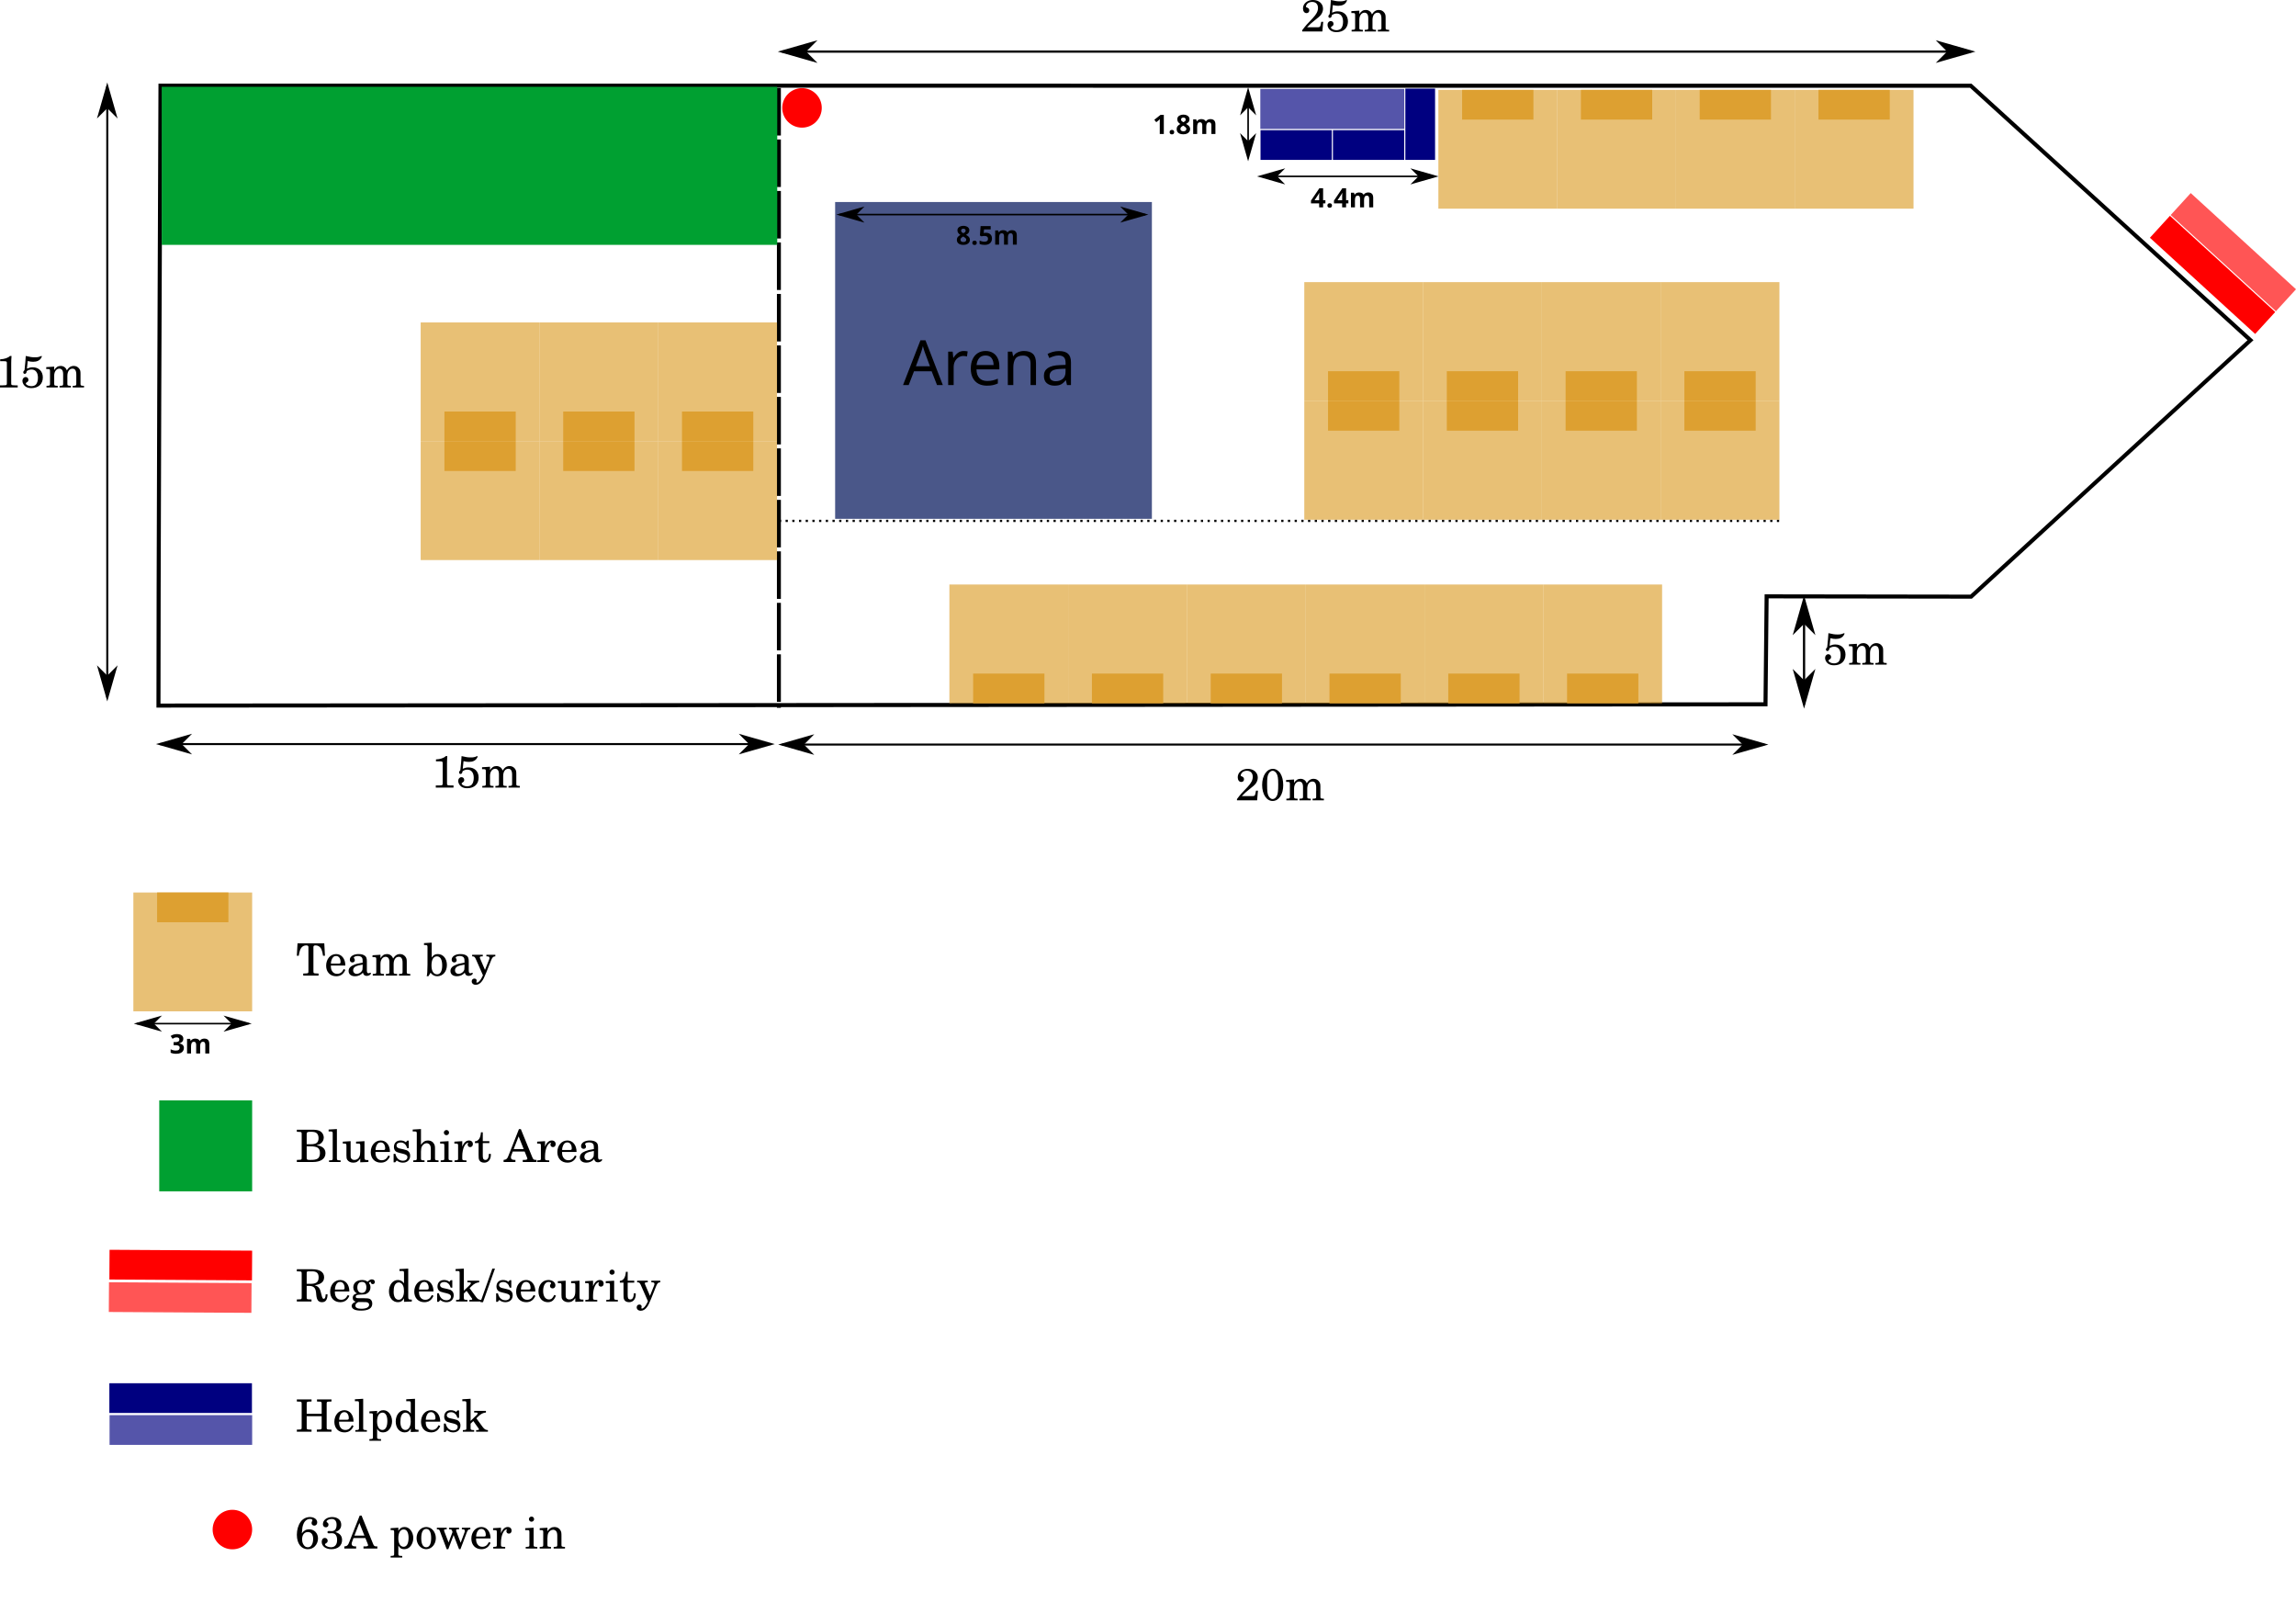
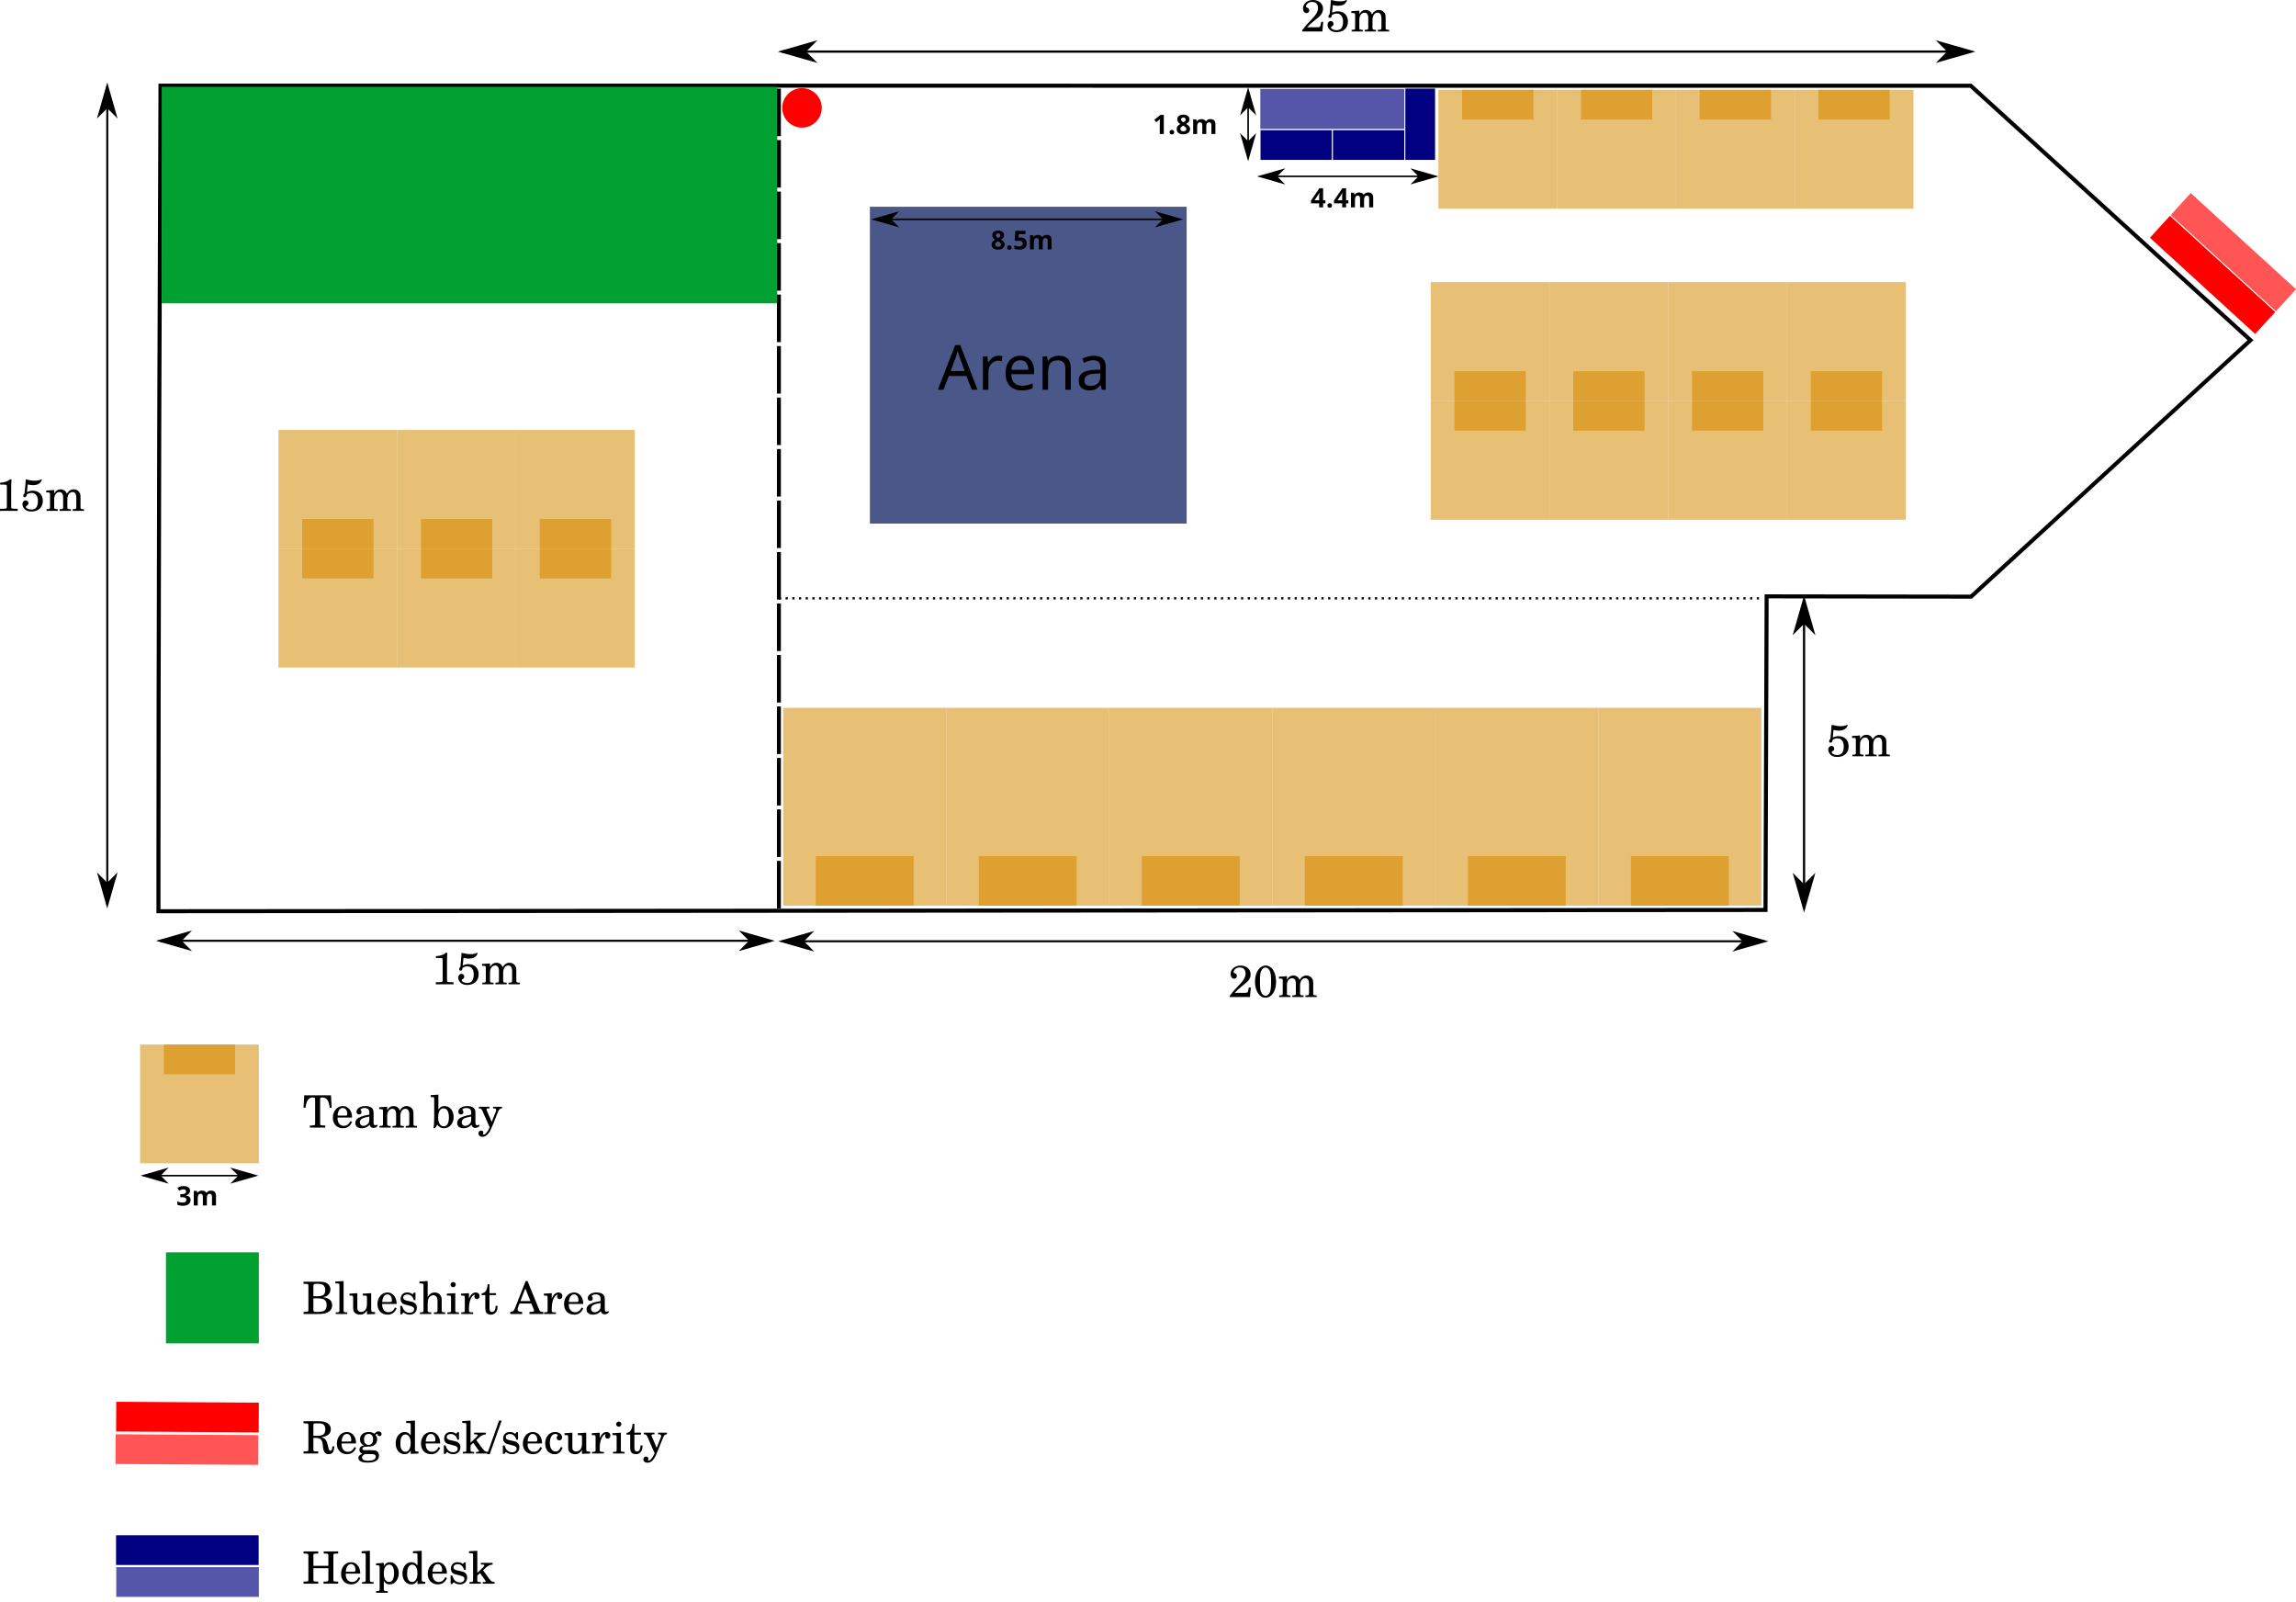
<svg xmlns="http://www.w3.org/2000/svg" xmlns:xlink="http://www.w3.org/1999/xlink" width="1027.343" height="716.59" id="svg2" version="1.1">
  <defs id="defs4">
    <marker orient="auto" refY="0" refX="0" id="Arrow2Mstart" style="overflow:visible">
      <path id="path4022" style="font-size:12px;fill-rule:evenodd;stroke-width:0.625;stroke-linejoin:round" d="M 8.719,4.034 -2.207,0.016 8.719,-4.002 c -1.745,2.372 -1.735,5.617 -6e-7,8.035 z" transform="scale(0.6,0.6)" />
    </marker>
    <marker orient="auto" refY="0" refX="0" id="Arrow1Sstart" style="overflow:visible">
      <path id="path4010" d="M 0,0 5,-5 -12.5,0 5,5 0,0 z" style="fill-rule:evenodd;stroke:#000000;stroke-width:1pt;marker-start:none" transform="matrix(0.2,0,0,0.2,1.2,0)" />
    </marker>
    <marker orient="auto" refY="0" refX="0" id="Arrow2Lend" style="overflow:visible">
      <path id="path3824" style="font-size:12px;fill-rule:evenodd;stroke-width:0.625;stroke-linejoin:round" d="M 8.719,4.034 -2.207,0.016 8.719,-4.002 c -1.745,2.372 -1.735,5.617 -6e-7,8.035 z" transform="matrix(-1.1,0,0,-1.1,-1.1,0)" />
    </marker>
    <marker orient="auto" refY="0" refX="0" id="Arrow2Lstart" style="overflow:visible">
      <path id="path3821" style="font-size:12px;fill-rule:evenodd;stroke-width:0.625;stroke-linejoin:round" d="M 8.719,4.034 -2.207,0.016 8.719,-4.002 c -1.745,2.372 -1.735,5.617 -6e-7,8.035 z" transform="matrix(1.1,0,0,1.1,1.1,0)" />
    </marker>
    <marker orient="auto" refY="0" refX="0" id="Arrow1Lend" style="overflow:visible">
      <path id="path3806" d="M 0,0 5,-5 -12.5,0 5,5 0,0 z" style="fill-rule:evenodd;stroke:#000000;stroke-width:1pt;marker-start:none" transform="matrix(-0.8,0,0,-0.8,-10,0)" />
    </marker>
    <marker orient="auto" refY="0" refX="0" id="Arrow1Lstart" style="overflow:visible">
      <path id="path3803" d="M 0,0 5,-5 -12.5,0 5,5 0,0 z" style="fill-rule:evenodd;stroke:#000000;stroke-width:1pt;marker-start:none" transform="matrix(0.8,0,0,0.8,10,0)" />
    </marker>
    <marker orient="auto" refY="0" refX="0" id="Arrow1Lstart-2" style="overflow:visible">
      <path id="path3803-0" d="M 0,0 5,-5 -12.5,0 5,5 0,0 z" style="fill-rule:evenodd;stroke:#000000;stroke-width:1pt;marker-start:none" transform="matrix(0.8,0,0,0.8,10,0)" />
    </marker>
    <marker orient="auto" refY="0" refX="0" id="Arrow1Lend-4" style="overflow:visible">
      <path id="path3806-5" d="M 0,0 5,-5 -12.5,0 5,5 0,0 z" style="fill-rule:evenodd;stroke:#000000;stroke-width:1pt;marker-start:none" transform="matrix(-0.8,0,0,-0.8,-10,0)" />
    </marker>
    <marker orient="auto" refY="0" refX="0" id="Arrow1Lstart-3" style="overflow:visible">
      <path id="path3803-7" d="M 0,0 5,-5 -12.5,0 5,5 0,0 z" style="fill-rule:evenodd;stroke:#000000;stroke-width:1pt;marker-start:none" transform="matrix(0.8,0,0,0.8,10,0)" />
    </marker>
    <marker orient="auto" refY="0" refX="0" id="Arrow1Lend-6" style="overflow:visible">
      <path id="path3806-56" d="M 0,0 5,-5 -12.5,0 5,5 0,0 z" style="fill-rule:evenodd;stroke:#000000;stroke-width:1pt;marker-start:none" transform="matrix(-0.8,0,0,-0.8,-10,0)" />
    </marker>
    <marker orient="auto" refY="0" refX="0" id="Arrow1Lstart-23" style="overflow:visible">
      <path id="path3803-1" d="M 0,0 5,-5 -12.5,0 5,5 0,0 z" style="fill-rule:evenodd;stroke:#000000;stroke-width:1pt;marker-start:none" transform="matrix(0.8,0,0,0.8,10,0)" />
    </marker>
    <marker orient="auto" refY="0" refX="0" id="Arrow1Lend-8" style="overflow:visible">
      <path id="path3806-7" d="M 0,0 5,-5 -12.5,0 5,5 0,0 z" style="fill-rule:evenodd;stroke:#000000;stroke-width:1pt;marker-start:none" transform="matrix(-0.8,0,0,-0.8,-10,0)" />
    </marker>
    <marker orient="auto" refY="0" refX="0" id="Arrow1Lstart-27" style="overflow:visible">
      <path id="path3803-14" d="M 0,0 5,-5 -12.5,0 5,5 0,0 z" style="fill-rule:evenodd;stroke:#000000;stroke-width:1pt;marker-start:none" transform="matrix(0.8,0,0,0.8,10,0)" />
    </marker>
    <marker orient="auto" refY="0" refX="0" id="Arrow1Lend-0" style="overflow:visible">
      <path id="path3806-3" d="M 0,0 5,-5 -12.5,0 5,5 0,0 z" style="fill-rule:evenodd;stroke:#000000;stroke-width:1pt;marker-start:none" transform="matrix(-0.8,0,0,-0.8,-10,0)" />
    </marker>
    <marker orient="auto" refY="0" refX="0" id="Arrow2Lend-1" style="overflow:visible">
      <path id="path3824-7" style="font-size:12px;fill-rule:evenodd;stroke-width:0.625;stroke-linejoin:round" d="M 8.719,4.034 -2.207,0.016 8.719,-4.002 c -1.745,2.372 -1.735,5.617 -6e-7,8.035 z" transform="matrix(-1.1,0,0,-1.1,-1.1,0)" />
    </marker>
    <marker orient="auto" refY="0" refX="0" id="Arrow2Lstart-8" style="overflow:visible">
      <path id="path3821-3" style="font-size:12px;fill-rule:evenodd;stroke-width:0.625;stroke-linejoin:round" d="M 8.719,4.034 -2.207,0.016 8.719,-4.002 c -1.745,2.372 -1.735,5.617 -6e-7,8.035 z" transform="matrix(1.1,0,0,1.1,1.1,0)" />
    </marker>
    <marker orient="auto" refY="0" refX="0" id="Arrow1Lstart-1" style="overflow:visible">
      <path id="path3803-2" d="M 0,0 5,-5 -12.5,0 5,5 0,0 z" style="fill-rule:evenodd;stroke:#000000;stroke-width:1pt;marker-start:none" transform="matrix(0.8,0,0,0.8,10,0)" />
    </marker>
    <marker orient="auto" refY="0" refX="0" id="Arrow1Lend-7" style="overflow:visible">
      <path id="path3806-70" d="M 0,0 5,-5 -12.5,0 5,5 0,0 z" style="fill-rule:evenodd;stroke:#000000;stroke-width:1pt;marker-start:none" transform="matrix(-0.8,0,0,-0.8,-10,0)" />
    </marker>
    <marker orient="auto" refY="0" refX="0" id="Arrow1Lstart-0" style="overflow:visible">
      <path id="path3803-5" d="M 0,0 5,-5 -12.5,0 5,5 0,0 z" style="fill-rule:evenodd;stroke:#000000;stroke-width:1pt;marker-start:none" transform="matrix(0.8,0,0,0.8,10,0)" />
    </marker>
    <marker orient="auto" refY="0" refX="0" id="Arrow1Lend-1" style="overflow:visible">
      <path id="path3806-0" d="M 0,0 5,-5 -12.5,0 5,5 0,0 z" style="fill-rule:evenodd;stroke:#000000;stroke-width:1pt;marker-start:none" transform="matrix(-0.8,0,0,-0.8,-10,0)" />
    </marker>
    <marker orient="auto" refY="0" refX="0" id="Arrow1Lstart-7" style="overflow:visible">
      <path id="path3803-07" d="M 0,0 5,-5 -12.5,0 5,5 0,0 z" style="fill-rule:evenodd;stroke:#000000;stroke-width:1pt;marker-start:none" transform="matrix(0.8,0,0,0.8,10,0)" />
    </marker>
    <marker orient="auto" refY="0" refX="0" id="Arrow1Lend-19" style="overflow:visible">
      <path id="path3806-59" d="M 0,0 5,-5 -12.5,0 5,5 0,0 z" style="fill-rule:evenodd;stroke:#000000;stroke-width:1pt;marker-start:none" transform="matrix(-0.8,0,0,-0.8,-10,0)" />
    </marker>
    <marker orient="auto" refY="0" refX="0" id="Arrow1Lstart-7-8" style="overflow:visible">
      <path id="path3803-07-6" d="M 0,0 5,-5 -12.5,0 5,5 0,0 z" style="fill-rule:evenodd;stroke:#000000;stroke-width:1pt;marker-start:none" transform="matrix(0.8,0,0,0.8,10,0)" />
    </marker>
    <marker orient="auto" refY="0" refX="0" id="Arrow1Lend-19-0" style="overflow:visible">
      <path id="path3806-59-3" d="M 0,0 5,-5 -12.5,0 5,5 0,0 z" style="fill-rule:evenodd;stroke:#000000;stroke-width:1pt;marker-start:none" transform="matrix(-0.8,0,0,-0.8,-10,0)" />
    </marker>
    <marker orient="auto" refY="0" refX="0" id="Arrow1Lstart-7-3" style="overflow:visible">
      <path id="path3803-07-8" d="M 0,0 5,-5 -12.5,0 5,5 0,0 z" style="fill-rule:evenodd;stroke:#000000;stroke-width:1pt;marker-start:none" transform="matrix(0.8,0,0,0.8,10,0)" />
    </marker>
    <marker orient="auto" refY="0" refX="0" id="Arrow1Lend-19-9" style="overflow:visible">
      <path id="path3806-59-2" d="M 0,0 5,-5 -12.5,0 5,5 0,0 z" style="fill-rule:evenodd;stroke:#000000;stroke-width:1pt;marker-start:none" transform="matrix(-0.8,0,0,-0.8,-10,0)" />
    </marker>
    <marker orient="auto" refY="0" refX="0" id="Arrow1Lstart-7-4" style="overflow:visible">
      <path id="path3803-07-7" d="M 0,0 5,-5 -12.5,0 5,5 0,0 z" style="fill-rule:evenodd;stroke:#000000;stroke-width:1pt;marker-start:none" transform="matrix(0.8,0,0,0.8,10,0)" />
    </marker>
    <marker orient="auto" refY="0" refX="0" id="Arrow1Lend-19-98" style="overflow:visible">
      <path id="path3806-59-5" d="M 0,0 5,-5 -12.5,0 5,5 0,0 z" style="fill-rule:evenodd;stroke:#000000;stroke-width:1pt;marker-start:none" transform="matrix(-0.8,0,0,-0.8,-10,0)" />
    </marker>
  </defs>
  <g id="layer1" transform="translate(-59.0285,-394.2822)" style="display:inline">
-     <path style="fill:none;stroke:#000000;stroke-width:1.806;stroke-linecap:butt;stroke-linejoin:miter;stroke-miterlimit:4;stroke-opacity:1;stroke-dasharray:none" d="m 130.836,432.595 810.021,0.053 L 1066.012,546.472 941,661.201 849.503,661.065 849,709.362 129.933,709.929 c 0,0 -0.078,-48.41 0.903,-277.334 z" id="path3004" />
-     <path style="fill:none;stroke:#000000;stroke-width:0.999;stroke-linecap:butt;stroke-linejoin:miter;stroke-miterlimit:4;stroke-opacity:1;stroke-dasharray:0.999, 1.998;stroke-dashoffset:0" d="m 407.547,627.307 449.114,0" id="path3776" />
-     <path style="fill:none;stroke:#000000;stroke-width:1.772;stroke-linecap:butt;stroke-linejoin:miter;stroke-miterlimit:4;stroke-opacity:1;stroke-dasharray:21.26, 1.772;stroke-dashoffset:0" d="m 407.547,433.648 0,277.281" id="path3778" />
+     <path style="fill:none;stroke:#000000;stroke-width:1.806;stroke-linecap:butt;stroke-linejoin:miter;stroke-miterlimit:4;stroke-opacity:1;stroke-dasharray:none" d="m 130.836,432.595 810.021,0.053 L 1066.012,546.472 941,661.201 849.503,661.065 849,801.362 129.933,801.929 c 0,0 -0.078,-140.41 0.903,-369.334 z" id="path3004" />
+     <path style="fill:none;stroke:#000000;stroke-width:0.999;stroke-linecap:butt;stroke-linejoin:miter;stroke-miterlimit:4;stroke-opacity:1;stroke-dasharray:0.999, 1.998;stroke-dashoffset:0" d="m 407.535,661.955 438.531,0" id="path3776" />
+     <path style="fill:none;stroke:#000000;stroke-width:1.772;stroke-linecap:butt;stroke-linejoin:miter;stroke-miterlimit:4;stroke-opacity:1;stroke-dasharray:21.26, 1.772;stroke-dashoffset:0" d="m 407.547,433.937 0,367.919" id="path3778" />
    <path style="fill:none;stroke:#000000;stroke-width:0.999;stroke-linecap:butt;stroke-linejoin:miter;stroke-miterlimit:4;stroke-opacity:1;stroke-dasharray:none;marker-start:url(#Arrow1Lstart-7);marker-end:url(#Arrow1Lend-19)" d="m 409,417.362 532,0" id="path3105" />
    <text xml:space="preserve" style="font-size:20px;font-style:normal;font-variant:normal;font-weight:500;font-stretch:normal;line-height:125%;letter-spacing:0px;word-spacing:0px;fill:#000000;fill-opacity:1;stroke:none;font-family:Century Schoolbook L;-inkscape-font-specification:Century Schoolbook L Medium" x="641" y="408.362" id="text5153">
      <tspan id="tspan5155" x="641" y="408.362">25m</tspan>
    </text>
-     <path style="fill:none;stroke:#000000;stroke-width:1px;stroke-linecap:butt;stroke-linejoin:miter;stroke-opacity:1;marker-start:url(#Arrow1Lstart-7);marker-end:url(#Arrow1Lend-19)" d="m 866.25,662.612 0,46.75" id="path5157" />
-     <text xml:space="preserve" style="font-size:20px;font-style:normal;font-variant:normal;font-weight:500;font-stretch:normal;line-height:125%;letter-spacing:0px;word-spacing:0px;fill:#000000;fill-opacity:1;stroke:none;font-family:Century Schoolbook L;-inkscape-font-specification:Century Schoolbook L Medium" x="874.75" y="691.612" id="text6055">
-       <tspan id="tspan6057" x="874.75" y="691.612">5m</tspan>
-     </text>
-     <path style="fill:none;stroke:#000000;stroke-width:0.908;stroke-linecap:butt;stroke-linejoin:miter;stroke-miterlimit:4;stroke-opacity:1;stroke-dasharray:none;marker-start:url(#Arrow1Lstart-7);marker-end:url(#Arrow1Lend-19);display:inline" d="m 409,727.37 439.536,0" id="path3105-3" />
-     <text xml:space="preserve" style="font-size:20px;font-style:normal;font-variant:normal;font-weight:500;font-stretch:normal;line-height:125%;letter-spacing:0px;word-spacing:0px;fill:#000000;fill-opacity:1;stroke:none;display:inline;font-family:Century Schoolbook L;-inkscape-font-specification:Century Schoolbook L Medium" x="611.803" y="752.311" id="text5153-6">
-       <tspan id="tspan5155-1" x="611.803" y="752.311">20m</tspan>
-     </text>
-     <path style="fill:none;stroke:#000000;stroke-width:0.908;stroke-linecap:butt;stroke-linejoin:miter;stroke-miterlimit:4;stroke-opacity:1;stroke-dasharray:none;marker-start:url(#Arrow1Lstart-7);marker-end:url(#Arrow1Lend-19);display:inline" d="m 130.585,727.155 273.366,0" id="path3105-3-4" />
-     <path style="fill:none;stroke:#000000;stroke-width:0.908;stroke-linecap:butt;stroke-linejoin:miter;stroke-miterlimit:4;stroke-opacity:1;stroke-dasharray:none;marker-start:url(#Arrow1Lstart-7);marker-end:url(#Arrow1Lend-19);display:inline" d="m 107.028,706.294 0,-273.366" id="path3105-3-4-4" />
-     <text xml:space="preserve" style="font-size:20px;font-style:normal;font-variant:normal;font-weight:500;font-stretch:normal;line-height:125%;letter-spacing:0px;word-spacing:0px;fill:#000000;fill-opacity:1;stroke:none;font-family:Century Schoolbook L;-inkscape-font-specification:Century Schoolbook L Medium" x="252.029" y="746.611" id="text6200">
-       <tspan id="tspan6202" x="252.029" y="746.611">15m</tspan>
-     </text>
-     <text xml:space="preserve" style="font-size:20px;font-style:normal;font-variant:normal;font-weight:500;font-stretch:normal;line-height:125%;letter-spacing:0px;word-spacing:0px;fill:#000000;fill-opacity:1;stroke:none;font-family:Century Schoolbook L;-inkscape-font-specification:Century Schoolbook L Medium" x="57.028" y="567.611" id="text6204">
-       <tspan id="tspan6206" x="57.028" y="567.611">15m</tspan>
+     <path style="fill:none;stroke:#000000;stroke-width:1px;stroke-linecap:butt;stroke-linejoin:miter;stroke-opacity:1;marker-start:url(#Arrow1Lstart-7);marker-end:url(#Arrow1Lend-19)" d="m 866.25,662.612 0,137.967" id="path5157" />
+     <text xml:space="preserve" style="font-size:20px;font-style:normal;font-variant:normal;font-weight:500;font-stretch:normal;line-height:125%;letter-spacing:0px;word-spacing:0px;fill:#000000;fill-opacity:1;stroke:none;font-family:Century Schoolbook L;-inkscape-font-specification:Century Schoolbook L Medium" x="876.164" y="732.624" id="text6055">
+       <tspan id="tspan6057" x="876.164" y="732.624">5m</tspan>
+     </text>
+     <path style="fill:none;stroke:#000000;stroke-width:0.908;stroke-linecap:butt;stroke-linejoin:miter;stroke-miterlimit:4;stroke-opacity:1;stroke-dasharray:none;marker-start:url(#Arrow1Lstart-7);marker-end:url(#Arrow1Lend-19);display:inline" d="m 409,815.37 439.536,0" id="path3105-3" />
+     <text xml:space="preserve" style="font-size:20px;font-style:normal;font-variant:normal;font-weight:500;font-stretch:normal;line-height:125%;letter-spacing:0px;word-spacing:0px;fill:#000000;fill-opacity:1;stroke:none;display:inline;font-family:Century Schoolbook L;-inkscape-font-specification:Century Schoolbook L Medium" x="608.605" y="840.311" id="text5153-6">
+       <tspan id="tspan5155-1" x="608.605" y="840.311">20m</tspan>
+     </text>
+     <path style="fill:none;stroke:#000000;stroke-width:0.908;stroke-linecap:butt;stroke-linejoin:miter;stroke-miterlimit:4;stroke-opacity:1;stroke-dasharray:none;marker-start:url(#Arrow1Lstart-7);marker-end:url(#Arrow1Lend-19);display:inline" d="m 130.585,815.155 273.366,0" id="path3105-3-4" />
+     <path style="fill:none;stroke:#000000;stroke-width:0.908;stroke-linecap:butt;stroke-linejoin:miter;stroke-miterlimit:4;stroke-opacity:1;stroke-dasharray:none;marker-start:url(#Arrow1Lstart-7);marker-end:url(#Arrow1Lend-19);display:inline" d="m 107.028,798.925 0,-365.997" id="path3105-3-4-4" />
+     <text xml:space="preserve" style="font-size:20px;font-style:normal;font-variant:normal;font-weight:500;font-stretch:normal;line-height:125%;letter-spacing:0px;word-spacing:0px;fill:#000000;fill-opacity:1;stroke:none;font-family:Century Schoolbook L;-inkscape-font-specification:Century Schoolbook L Medium" x="252.029" y="834.611" id="text6200">
+       <tspan id="tspan6202" x="252.029" y="834.611">15m</tspan>
+     </text>
+     <text xml:space="preserve" style="font-size:20px;font-style:normal;font-variant:normal;font-weight:500;font-stretch:normal;line-height:125%;letter-spacing:0px;word-spacing:0px;fill:#000000;fill-opacity:1;stroke:none;font-family:Century Schoolbook L;-inkscape-font-specification:Century Schoolbook L Medium" x="57.028" y="622.816" id="text6204">
+       <tspan id="tspan6206" x="57.028" y="622.816">15m</tspan>
    </text>
    <path style="fill:#ff0000;fill-opacity:1;stroke:none" id="path6210" d="m 393.858,367.245 c 0,4.882 -3.957,8.839 -8.839,8.839 -4.882,0 -8.839,-3.957 -8.839,-8.839 0,-4.882 3.957,-8.839 8.839,-8.839 4.882,0 8.839,3.957 8.839,8.839 z" transform="translate(32.86555,75.29975)" />
-     <path style="fill:#ff0000;fill-opacity:1;stroke:none;display:inline" id="path6210-8" d="m 393.858,367.245 a 8.839,8.839 0 1 1 -17.678,0 8.839,8.839 0 1 1 17.678,0 z" transform="translate(-222.0066,711.303)" />
-     <text xml:space="preserve" style="font-size:20px;font-style:normal;font-variant:normal;font-weight:500;font-stretch:normal;line-height:125%;letter-spacing:0px;word-spacing:0px;fill:#000000;fill-opacity:1;stroke:none;font-family:Century Schoolbook L;-inkscape-font-specification:Century Schoolbook L Medium" x="191.013" y="1087.033" id="text6241">
-       <tspan id="tspan6243" x="191.013" y="1087.033">63A power in</tspan>
-     </text>
  </g>
  <g id="layer2" style="display:inline" transform="translate(-59.0285,-86.01448)">
-     <rect style="fill:#4a5789;fill-opacity:1;stroke-width:1.772;stroke-miterlimit:4;stroke-dasharray:21.26, 1.772;stroke-dashoffset:0" id="rect3780" width="141.732" height="141.732" x="432.708" y="176.389" />
-     <text xml:space="preserve" style="font-size:27.89px;font-style:normal;font-weight:normal;line-height:125%;letter-spacing:0px;word-spacing:0px;fill:#000000;fill-opacity:1;stroke:none;font-family:Sans" x="463.095" y="258.266" id="text3047">
-       <tspan id="tspan3049" x="463.095" y="258.266">Arena</tspan>
+     <rect style="fill:#4a5789;fill-opacity:1;stroke-width:1.772;stroke-miterlimit:4;stroke-dasharray:21.26, 1.772;stroke-dashoffset:0" id="rect3780" width="141.732" height="141.732" x="448.265" y="178.511" />
+     <text xml:space="preserve" style="font-size:27.89px;font-style:normal;font-weight:normal;line-height:125%;letter-spacing:0px;word-spacing:0px;fill:#000000;fill-opacity:1;stroke:none;font-family:Sans" x="478.651" y="260.387" id="text3047">
+       <tspan id="tspan3049" x="478.651" y="260.387">Arena</tspan>
    </text>
  </g>
  <g id="layer3" style="display:inline" transform="translate(-59.0285,-86.01448)">
-     <rect style="fill:#00a031;fill-opacity:1;stroke-width:1.772;stroke-miterlimit:4;stroke-dasharray:21.26, 1.772;stroke-dashoffset:0" id="rect3881" width="275.415" height="70.711" x="131.387" y="124.846" />
-     <text xml:space="preserve" style="font-size:20px;font-style:normal;font-variant:normal;font-weight:500;font-stretch:normal;line-height:125%;letter-spacing:0px;word-spacing:0px;fill:#000000;fill-opacity:1;stroke:none;font-family:Century Schoolbook L;-inkscape-font-specification:Century Schoolbook L Medium" x="191.473" y="522.455" id="text3038">
-       <tspan id="tspan3040" x="191.473" y="522.455">Team bay</tspan>
-     </text>
-     <rect style="fill:#00a031;fill-opacity:1;stroke-width:1.772;stroke-miterlimit:4;stroke-dasharray:21.26, 1.772;stroke-dashoffset:0" id="rect3881-6" width="41.57" height="40.711" x="130.282" y="578.266" />
-     <text xml:space="preserve" style="font-size:20px;font-style:normal;font-variant:normal;font-weight:500;font-stretch:normal;line-height:125%;letter-spacing:0px;word-spacing:0px;fill:#000000;fill-opacity:1;stroke:none;font-family:Century Schoolbook L;-inkscape-font-specification:Century Schoolbook L Medium" x="191.253" y="605.841" id="text3038-1">
-       <tspan x="191.253" y="605.841" id="tspan3111">Blueshirt Area</tspan>
-     </text>
+     <rect style="fill:#00a031;fill-opacity:1;stroke-width:1.772;stroke-miterlimit:4;stroke-dasharray:21.26, 1.772;stroke-dashoffset:0" id="rect3881" width="275.415" height="96.874" x="131.387" y="124.846" />
    <rect style="fill:#ff0000;fill-opacity:1;stroke-width:1.772;stroke-miterlimit:4;stroke-dasharray:21.26, 1.772;stroke-dashoffset:0" id="rect3115" width="13.3" height="63.8" x="-559.944" y="-947.335" transform="matrix(-0.6745057,0.7382696,-0.7382696,-0.6745057,0,0)" />
-     <text xml:space="preserve" style="font-size:20px;font-style:normal;font-variant:normal;font-weight:500;font-stretch:normal;line-height:125%;letter-spacing:0px;word-spacing:0px;fill:#000000;fill-opacity:1;stroke:none;font-family:Century Schoolbook L;-inkscape-font-specification:Century Schoolbook L Medium" x="191.273" y="726.509" id="text3175">
-       <tspan x="191.273" y="726.509" id="tspan3179">Helpdesk</tspan>
-     </text>
-     <text xml:space="preserve" style="font-size:20px;font-style:normal;font-variant:normal;font-weight:500;font-stretch:normal;line-height:125%;letter-spacing:0px;word-spacing:0px;fill:#000000;fill-opacity:1;stroke:none;font-family:Century Schoolbook L;-inkscape-font-specification:Century Schoolbook L Medium" x="191.333" y="668.266" id="text3041">
-       <tspan id="tspan3043" x="191.333" y="668.266">Reg desk/security</tspan>
-     </text>
    <g id="g5159" transform="translate(148,-306)">
      <rect y="450.245" x="507.45" height="13.3" width="31.9" id="rect3147" style="fill:#000080;fill-opacity:1;stroke-width:1.772;stroke-miterlimit:4;stroke-dasharray:21.26, 1.772;stroke-dashoffset:0" />
      <rect transform="matrix(0,1,-1,0,0,0)" y="-553.15" x="431.644" height="13.3" width="31.9" id="rect3147-8" style="fill:#000080;fill-opacity:1;stroke-width:1.772;stroke-miterlimit:4;stroke-dasharray:21.26, 1.772;stroke-dashoffset:0" />
      <rect y="450.245" x="475.05" height="13.3" width="31.9" id="rect3147-6" style="fill:#000080;fill-opacity:1;stroke-width:1.772;stroke-miterlimit:4;stroke-dasharray:21.26, 1.772;stroke-dashoffset:0" />
      <rect y="431.798" x="474.959" height="17.896" width="64.427" id="rect3147-6-7" style="fill:#000080;fill-opacity:0.667;stroke-width:1.772;stroke-miterlimit:4;stroke-dasharray:21.26, 1.772;stroke-dashoffset:0;display:inline" />
    </g>
    <rect style="fill:#ff0000;fill-opacity:0.667;stroke-width:1.772;stroke-miterlimit:4;stroke-dasharray:21.26, 1.772;stroke-dashoffset:0;display:inline" id="rect3115-9" width="13.3" height="63.8" x="-573.725" y="-947.338" transform="matrix(-0.6745057,0.7382696,-0.7382696,-0.6745057,0,0)" />
-     <g id="g6274" transform="translate(-0.5645954,0)">
-       <rect y="704.824" x="108.523" height="13.3" width="63.8" id="rect3147-4" style="fill:#000080;fill-opacity:1;stroke-width:1.772;stroke-miterlimit:4;stroke-dasharray:21.26, 1.772;stroke-dashoffset:0" />
-       <rect y="719.097" x="108.617" height="13.3" width="63.8" id="rect3147-4-5" style="fill:#000080;fill-opacity:0.667;stroke-width:1.772;stroke-miterlimit:4;stroke-dasharray:21.26, 1.772;stroke-dashoffset:0;display:inline" />
-     </g>
-     <g id="g6270" transform="translate(-0.5106648,0)">
-       <rect transform="matrix(0.0060721,-0.9999816,0.9999816,0.0060721,0,0)" y="112.479" x="-657.75" height="63.8" width="13.3" id="rect3115-5" style="fill:#ff0000;fill-opacity:1;stroke-width:1.772;stroke-miterlimit:4;stroke-dasharray:21.26, 1.772;stroke-dashoffset:0" />
-       <rect transform="matrix(0.0060721,-0.9999816,0.9999816,0.0060721,0,0)" y="112.307" x="-672.275" height="63.8" width="13.3" id="rect3115-5-7" style="fill:#ff0000;fill-opacity:0.667;stroke-width:1.772;stroke-miterlimit:4;stroke-dasharray:21.26, 1.772;stroke-dashoffset:0;display:inline" />
-     </g>
-     <use x="0" y="0" xlink:href="#pit-zone" id="use4041" transform="matrix(1,0,0,-1,234.8591,768.7092)" width="1052.362" height="744.094" />
-     <use style="display:inline" x="0" y="0" xlink:href="#pit-zone" id="use4041-99" transform="translate(234.8591,-201.8794)" width="1052.362" height="744.094" />
-     <use style="display:inline" x="0" y="0" xlink:href="#pit-zone" id="use4041-9-39" transform="translate(181.7095,-201.8794)" width="1052.362" height="744.094" />
-     <use style="fill:#a26d6d;fill-opacity:1;stroke:none;display:inline" x="0" y="0" xlink:href="#pit-zone" id="use4041-9-3-2" transform="translate(128.5599,-201.8794)" width="1052.362" height="744.094" />
-     <use style="display:inline" x="0" y="0" xlink:href="#pit-zone" id="use4041-3" transform="matrix(1,0,0,-1,181.7095,768.7092)" width="1052.362" height="744.094" />
-     <use style="display:inline" x="0" y="0" xlink:href="#pit-zone" id="use4041-30" transform="matrix(1,0,0,-1,128.5599,768.7092)" width="1052.362" height="744.094" />
+     <use x="0" y="0" xlink:href="#pit-zone" id="use4041" transform="matrix(1,0,0,-1,171.2195,816.7925)" width="1052.362" height="744.094" />
+     <use style="display:inline;stroke:none;stroke-opacity:1" x="0" y="0" xlink:href="#pit-zone" id="use4041-99" transform="translate(171.2195,-153.7961)" width="1052.362" height="744.094" />
+     <use style="display:inline" x="0" y="0" xlink:href="#pit-zone" id="use4041-9-39" transform="translate(118.0699,-153.7961)" width="1052.362" height="744.094" />
+     <use style="fill:#a26d6d;fill-opacity:1;stroke:none;display:inline" x="0" y="0" xlink:href="#pit-zone" id="use4041-9-3-2" transform="translate(64.92027,-153.7961)" width="1052.362" height="744.094" />
+     <use style="display:inline" x="0" y="0" xlink:href="#pit-zone" id="use4041-3" transform="matrix(1,0,0,-1,118.0699,816.7925)" width="1052.362" height="744.094" />
+     <use style="display:inline" x="0" y="0" xlink:href="#pit-zone" id="use4041-30" transform="matrix(1,0,0,-1,64.92027,816.7925)" width="1052.362" height="744.094" />
    <use style="display:inline" x="0" y="0" xlink:href="#pit-zone" id="use4041-99-5" transform="translate(690.2268,-359.0746)" width="1052.362" height="744.094" />
    <use style="display:inline" x="0" y="0" xlink:href="#pit-zone" id="use4041-9-39-2" transform="translate(637.0772,-359.0746)" width="1052.362" height="744.094" />
    <use style="display:inline" x="0" y="0" xlink:href="#pit-zone" id="use4041-9-3-2-1" transform="translate(583.9276,-359.0746)" width="1052.362" height="744.094" />
    <use style="display:inline" x="0" y="0" xlink:href="#pit-zone" id="use4041-99-5-0" transform="translate(743.3764,-359.0746)" width="1052.362" height="744.094" />
-     <use style="display:inline" x="0" y="0" xlink:href="#pit-zone" id="use4041-99-5-1" transform="translate(630.2268,-219.9172)" width="1052.362" height="744.094" />
-     <use style="display:inline" x="0" y="0" xlink:href="#pit-zone" id="use4041-9-39-2-2" transform="translate(577.0772,-219.9172)" width="1052.362" height="744.094" />
-     <use style="display:inline" x="0" y="0" xlink:href="#pit-zone" id="use4041-9-3-2-1-6" transform="translate(523.9276,-219.9172)" width="1052.362" height="744.094" />
-     <use style="display:inline" x="0" y="0" xlink:href="#pit-zone" id="use4041-99-5-0-0" transform="translate(683.3764,-219.9172)" width="1052.362" height="744.094" />
-     <use style="display:inline" x="0" y="0" xlink:href="#pit-zone" id="use4041-9" transform="matrix(1,0,0,-1,630.2268,750.6714)" width="1052.362" height="744.094" />
-     <use style="display:inline" x="0" y="0" xlink:href="#pit-zone" id="use4041-3-9" transform="matrix(1,0,0,-1,577.0772,750.6714)" width="1052.362" height="744.094" />
-     <use style="display:inline" x="0" y="0" xlink:href="#pit-zone" id="use4041-30-8" transform="matrix(1,0,0,-1,523.9276,750.6714)" width="1052.362" height="744.094" />
-     <use style="display:inline" x="0" y="0" xlink:href="#pit-zone" id="use4041-9-4" transform="matrix(1,0,0,-1,683.3764,750.6714)" width="1052.362" height="744.094" />
-     <use style="display:inline" x="0" y="0" xlink:href="#pit-zone" id="use4041-9-8" transform="matrix(1,0,0,-1,577.7307,885.9502)" width="1052.362" height="744.094" />
-     <use style="display:inline" x="0" y="0" xlink:href="#pit-zone" id="use4041-3-9-2" transform="matrix(1,0,0,-1,524.5811,885.9502)" width="1052.362" height="744.094" />
-     <use style="display:inline" x="0" y="0" xlink:href="#pit-zone" id="use4041-9-4-3" transform="matrix(1,0,0,-1,630.8803,885.9502)" width="1052.362" height="744.094" />
-     <use style="display:inline" x="0" y="0" xlink:href="#pit-zone" id="use4041-9-8-5" transform="matrix(1,0,0,-1,418.2819,885.9502)" width="1052.362" height="744.094" />
-     <use style="display:inline" x="0" y="0" xlink:href="#pit-zone" id="use4041-3-9-2-8" transform="matrix(1,0,0,-1,365.1323,885.9502)" width="1052.362" height="744.094" />
-     <use style="display:inline" x="0" y="0" xlink:href="#pit-zone" id="use4041-9-4-3-7" transform="matrix(1,0,0,-1,471.4315,885.9502)" width="1052.362" height="744.094" />
+     <use style="display:inline" x="0" y="0" xlink:href="#pit-zone" id="use4041-99-5-1" transform="translate(686.7953,-219.9172)" width="1052.362" height="744.094" />
+     <use style="display:inline" x="0" y="0" xlink:href="#pit-zone" id="use4041-9-39-2-2" transform="translate(633.6457,-219.9172)" width="1052.362" height="744.094" />
+     <use style="display:inline" x="0" y="0" xlink:href="#pit-zone" id="use4041-9-3-2-1-6" transform="translate(580.4961,-219.9172)" width="1052.362" height="744.094" />
+     <use style="display:inline" x="0" y="0" xlink:href="#pit-zone" id="use4041-99-5-0-0" transform="translate(739.9449,-219.9172)" width="1052.362" height="744.094" />
+     <use style="display:inline" x="0" y="0" xlink:href="#pit-zone" id="use4041-9" transform="matrix(1,0,0,-1,686.7953,750.6714)" width="1052.362" height="744.094" />
+     <use style="display:inline" x="0" y="0" xlink:href="#pit-zone" id="use4041-3-9" transform="matrix(1,0,0,-1,633.6457,750.6714)" width="1052.362" height="744.094" />
+     <use style="display:inline" x="0" y="0" xlink:href="#pit-zone" id="use4041-30-8" transform="matrix(1,0,0,-1,580.4961,750.6714)" width="1052.362" height="744.094" />
+     <use style="display:inline" x="0" y="0" xlink:href="#pit-zone" id="use4041-9-4" transform="matrix(1,0,0,-1,739.9449,750.6714)" width="1052.362" height="744.094" />
+     <use style="stroke:none;display:inline" x="0" y="0" xlink:href="#pit-zone" id="use4041-9-8" transform="matrix(1.372514,0,0,-1.665204,538.3408,1299.28)" width="1052.362" height="744.094" />
+     <use style="display:inline" x="0" y="0" xlink:href="#pit-zone" id="use4041-3-9-2" transform="matrix(1.372514,0,0,-1.665204,465.3922,1299.28)" width="1052.362" height="744.094" />
+     <use style="display:inline" x="0" y="0" xlink:href="#pit-zone" id="use4041-9-4-3" transform="matrix(1.372514,0,0,-1.665204,611.2894,1299.28)" width="1052.362" height="744.094" />
+     <use style="display:inline" x="0" y="0" xlink:href="#pit-zone" id="use4041-9-8-5" transform="matrix(1.372514,0,0,-1.665204,319.4951,1299.28)" width="1052.362" height="744.094" />
+     <use style="display:inline" x="0" y="0" xlink:href="#pit-zone" id="use4041-3-9-2-8" transform="matrix(1.372514,0,0,-1.665204,246.5465,1299.28)" width="1052.362" height="744.094" />
+     <use style="display:inline" x="0" y="0" xlink:href="#pit-zone" id="use4041-9-4-3-7" transform="matrix(1.372514,0,0,-1.665204,392.4436,1299.28)" width="1052.362" height="744.094" />
  </g>
  <g id="layer4" style="display:inline" transform="translate(-59.0285,-86.01448)">
-     <path style="fill:none;stroke:#000000;stroke-width:0.709;stroke-linecap:butt;stroke-linejoin:miter;stroke-miterlimit:4;stroke-opacity:1;stroke-dasharray:none;marker-start:url(#Arrow1Lstart);marker-end:url(#Arrow1Lend);display:inline" d="m 434.613,182.009 136.887,0" id="path3030" />
-     <text xml:space="preserve" style="font-size:11.643px;font-style:normal;font-variant:normal;font-weight:800;font-stretch:normal;line-height:125%;letter-spacing:0px;word-spacing:0px;fill:#000000;fill-opacity:1;stroke:none;display:inline;font-family:Sans;-inkscape-font-specification:Sans" x="486.498" y="195.567" id="text4430" transform="scale(1.000567,0.9994336)">
-       <tspan id="tspan4432" x="486.498" y="195.567">8.5m</tspan>
-     </text>
-     <g id="g6262">
-       <g transform="translate(14.27713,401.7746)" id="pit-zone" style="display:inline">
-         <rect style="fill:#dda031;fill-opacity:0.667;stroke-width:1.772;stroke-miterlimit:4;stroke-dasharray:21.26, 1.772;stroke-dashoffset:0" id="rect3782-2" width="53.15" height="53.15" x="104.425" y="83.52" />
-         <rect style="fill:#dda031;fill-opacity:1;stroke-width:1.772;stroke-miterlimit:4;stroke-dasharray:21.26, 1.772;stroke-dashoffset:0;display:inline" id="pit-table" width="31.9" height="13.3" x="115.05" y="83.52" />
+     <path style="fill:none;stroke:#000000;stroke-width:0.709;stroke-linecap:butt;stroke-linejoin:miter;stroke-miterlimit:4;stroke-opacity:1;stroke-dasharray:none;marker-start:url(#Arrow1Lstart);marker-end:url(#Arrow1Lend);display:inline" d="m 450.169,184.13 136.887,0" id="path3030" />
+     <text xml:space="preserve" style="font-size:11.643px;font-style:normal;font-variant:normal;font-weight:800;font-stretch:normal;line-height:125%;letter-spacing:0px;word-spacing:0px;fill:#000000;fill-opacity:1;stroke:none;display:inline;font-family:Sans;-inkscape-font-specification:Sans" x="502.045" y="197.69" id="text4430" transform="scale(1.000567,0.9994336)">
+       <tspan id="tspan4432" x="502.045" y="197.69">8.5m</tspan>
+     </text>
+     <g id="g4088" transform="translate(3,68)">
+       <path transform="translate(-222.0066,403.0353)" d="m 393.858,367.245 c 0,4.882 -3.957,8.839 -8.839,8.839 -4.882,0 -8.839,-3.957 -8.839,-8.839 0,-4.882 3.957,-8.839 8.839,-8.839 4.882,0 8.839,3.957 8.839,8.839 z" id="path6210-8" style="fill:#ff0000;fill-opacity:1;stroke:none;display:inline" />
+       <text id="text6241" y="1087.033" x="191.013" style="font-size:20px;font-style:normal;font-variant:normal;font-weight:500;font-stretch:normal;line-height:125%;letter-spacing:0px;word-spacing:0px;fill:#000000;fill-opacity:1;stroke:none;display:inline;font-family:Century Schoolbook L;-inkscape-font-specification:Century Schoolbook L Medium" xml:space="preserve" transform="translate(0,-308.2677)">
+         <tspan y="1087.033" x="191.013" id="tspan6243">63A power in</tspan>
+       </text>
+       <text id="text3038" y="522.455" x="191.473" style="font-size:20px;font-style:normal;font-variant:normal;font-weight:500;font-stretch:normal;line-height:125%;letter-spacing:0px;word-spacing:0px;fill:#000000;fill-opacity:1;stroke:none;display:inline;font-family:Century Schoolbook L;-inkscape-font-specification:Century Schoolbook L Medium" xml:space="preserve">
+         <tspan y="522.455" x="191.473" id="tspan3040">Team bay</tspan>
+       </text>
+       <rect y="578.266" x="130.282" height="40.711" width="41.57" id="rect3881-6" style="fill:#00a031;fill-opacity:1;stroke-width:1.772;stroke-miterlimit:4;stroke-dasharray:21.26, 1.772;stroke-dashoffset:0;display:inline" />
+       <text id="text3038-1" y="605.841" x="191.253" style="font-size:20px;font-style:normal;font-variant:normal;font-weight:500;font-stretch:normal;line-height:125%;letter-spacing:0px;word-spacing:0px;fill:#000000;fill-opacity:1;stroke:none;display:inline;font-family:Century Schoolbook L;-inkscape-font-specification:Century Schoolbook L Medium" xml:space="preserve">
+         <tspan id="tspan3111" y="605.841" x="191.253">Blueshirt Area</tspan>
+       </text>
+       <text id="text3175" y="726.509" x="191.273" style="font-size:20px;font-style:normal;font-variant:normal;font-weight:500;font-stretch:normal;line-height:125%;letter-spacing:0px;word-spacing:0px;fill:#000000;fill-opacity:1;stroke:none;display:inline;font-family:Century Schoolbook L;-inkscape-font-specification:Century Schoolbook L Medium" xml:space="preserve">
+         <tspan id="tspan3179" y="726.509" x="191.273">Helpdesk</tspan>
+       </text>
+       <text id="text3041" y="668.266" x="191.333" style="font-size:20px;font-style:normal;font-variant:normal;font-weight:500;font-stretch:normal;line-height:125%;letter-spacing:0px;word-spacing:0px;fill:#000000;fill-opacity:1;stroke:none;display:inline;font-family:Century Schoolbook L;-inkscape-font-specification:Century Schoolbook L Medium" xml:space="preserve">
+         <tspan y="668.266" x="191.333" id="tspan3043">Reg desk/security</tspan>
+       </text>
+       <g transform="translate(-0.564595,0)" id="g6274" style="display:inline">
+         <rect style="fill:#000080;fill-opacity:1;stroke-width:1.772;stroke-miterlimit:4;stroke-dasharray:21.26, 1.772;stroke-dashoffset:0" id="rect3147-4" width="63.8" height="13.3" x="108.523" y="704.824" />
+         <rect style="fill:#000080;fill-opacity:0.667;stroke-width:1.772;stroke-miterlimit:4;stroke-dasharray:21.26, 1.772;stroke-dashoffset:0;display:inline" id="rect3147-4-5" width="63.8" height="13.3" x="108.617" y="719.097" />
      </g>
-       <path id="path3030-3" d="m 120.277,543.945 50,0" style="fill:none;stroke:#000000;stroke-width:0.709;stroke-linecap:butt;stroke-linejoin:miter;stroke-miterlimit:4;stroke-opacity:1;stroke-dasharray:none;marker-start:url(#Arrow1Lstart);marker-end:url(#Arrow1Lend);display:inline" />
-       <text id="text4430-0" y="557.312" x="134.927" style="font-size:12px;font-style:normal;font-variant:normal;font-weight:800;font-stretch:normal;line-height:125%;letter-spacing:0px;word-spacing:0px;fill:#000000;fill-opacity:1;stroke:none;display:inline;font-family:Sans;-inkscape-font-specification:Sans" xml:space="preserve">
-         <tspan y="557.312" x="134.927" id="tspan4432-5">3m</tspan>
-       </text>
+       <g transform="translate(-0.510665,0)" id="g6270" style="display:inline">
+         <rect style="fill:#ff0000;fill-opacity:1;stroke-width:1.772;stroke-miterlimit:4;stroke-dasharray:21.26, 1.772;stroke-dashoffset:0" id="rect3115-5" width="13.3" height="63.8" x="-657.75" y="112.479" transform="matrix(0.0060721,-0.9999816,0.9999816,0.0060721,0,0)" />
+         <rect style="fill:#ff0000;fill-opacity:0.667;stroke-width:1.772;stroke-miterlimit:4;stroke-dasharray:21.26, 1.772;stroke-dashoffset:0;display:inline" id="rect3115-5-7" width="13.3" height="63.8" x="-672.275" y="112.307" transform="matrix(0.0060721,-0.9999816,0.9999816,0.0060721,0,0)" />
+       </g>
+       <g id="g6262">
+         <g style="display:inline" id="pit-zone" transform="translate(14.27713,401.7746)">
+           <rect y="83.52" x="104.425" height="53.15" width="53.15" id="rect3782-2" style="fill:#dda031;fill-opacity:0.667;stroke-width:1.772;stroke-miterlimit:4;stroke-dasharray:21.26, 1.772;stroke-dashoffset:0" />
+           <rect y="83.52" x="115.05" height="13.3" width="31.9" id="pit-table" style="fill:#dda031;fill-opacity:1;stroke-width:1.772;stroke-miterlimit:4;stroke-dasharray:21.26, 1.772;stroke-dashoffset:0;display:inline" />
+         </g>
+         <path style="fill:none;stroke:#000000;stroke-width:0.709;stroke-linecap:butt;stroke-linejoin:miter;stroke-miterlimit:4;stroke-opacity:1;stroke-dasharray:none;marker-start:url(#Arrow1Lstart);marker-end:url(#Arrow1Lend);display:inline" d="m 120.277,543.945 50,0" id="path3030-3" />
+         <text xml:space="preserve" style="font-size:12px;font-style:normal;font-variant:normal;font-weight:800;font-stretch:normal;line-height:125%;letter-spacing:0px;word-spacing:0px;fill:#000000;fill-opacity:1;stroke:none;display:inline;font-family:Sans;-inkscape-font-specification:Sans" x="134.927" y="557.312" id="text4430-0">
+           <tspan id="tspan4432-5" x="134.927" y="557.312">3m</tspan>
+         </text>
+       </g>
    </g>
    <path style="fill:none;stroke:#000000;stroke-width:0.709;stroke-linecap:butt;stroke-linejoin:miter;stroke-miterlimit:4;stroke-opacity:1;stroke-dasharray:none;marker-start:url(#Arrow1Lstart);marker-end:url(#Arrow1Lend);display:inline" d="m 622.862,164.919 78.476,0" id="path3030-7-3" />
    <text xml:space="preserve" style="font-size:12px;font-style:normal;font-variant:normal;font-weight:800;font-stretch:normal;line-height:125%;letter-spacing:0px;word-spacing:0px;fill:#000000;fill-opacity:1;stroke:none;display:inline;font-family:Sans;-inkscape-font-specification:Sans" x="645.424" y="178.787" id="text4430-5-9">
      <tspan id="tspan4432-0-1" x="645.424" y="178.787">4.4m</tspan>
    </text>
    <path style="fill:none;stroke:#000000;stroke-width:0.709;stroke-linecap:butt;stroke-linejoin:miter;stroke-miterlimit:4;stroke-opacity:1;stroke-dasharray:none;marker-start:url(#Arrow1Lstart);marker-end:url(#Arrow1Lend);display:inline" d="m 617.5,126.398 0,30.392" id="path3030-7-3-8" />
    <text xml:space="preserve" style="font-size:12px;font-style:normal;font-variant:normal;font-weight:800;font-stretch:normal;line-height:125%;letter-spacing:0px;word-spacing:0px;fill:#000000;fill-opacity:1;stroke:none;display:inline;font-family:Sans;-inkscape-font-specification:Sans" x="574.824" y="145.969" id="text4430-5-9-3">
      <tspan id="tspan4432-0-1-5" x="574.824" y="145.969">1.8m</tspan>
    </text>
  </g>
</svg>
